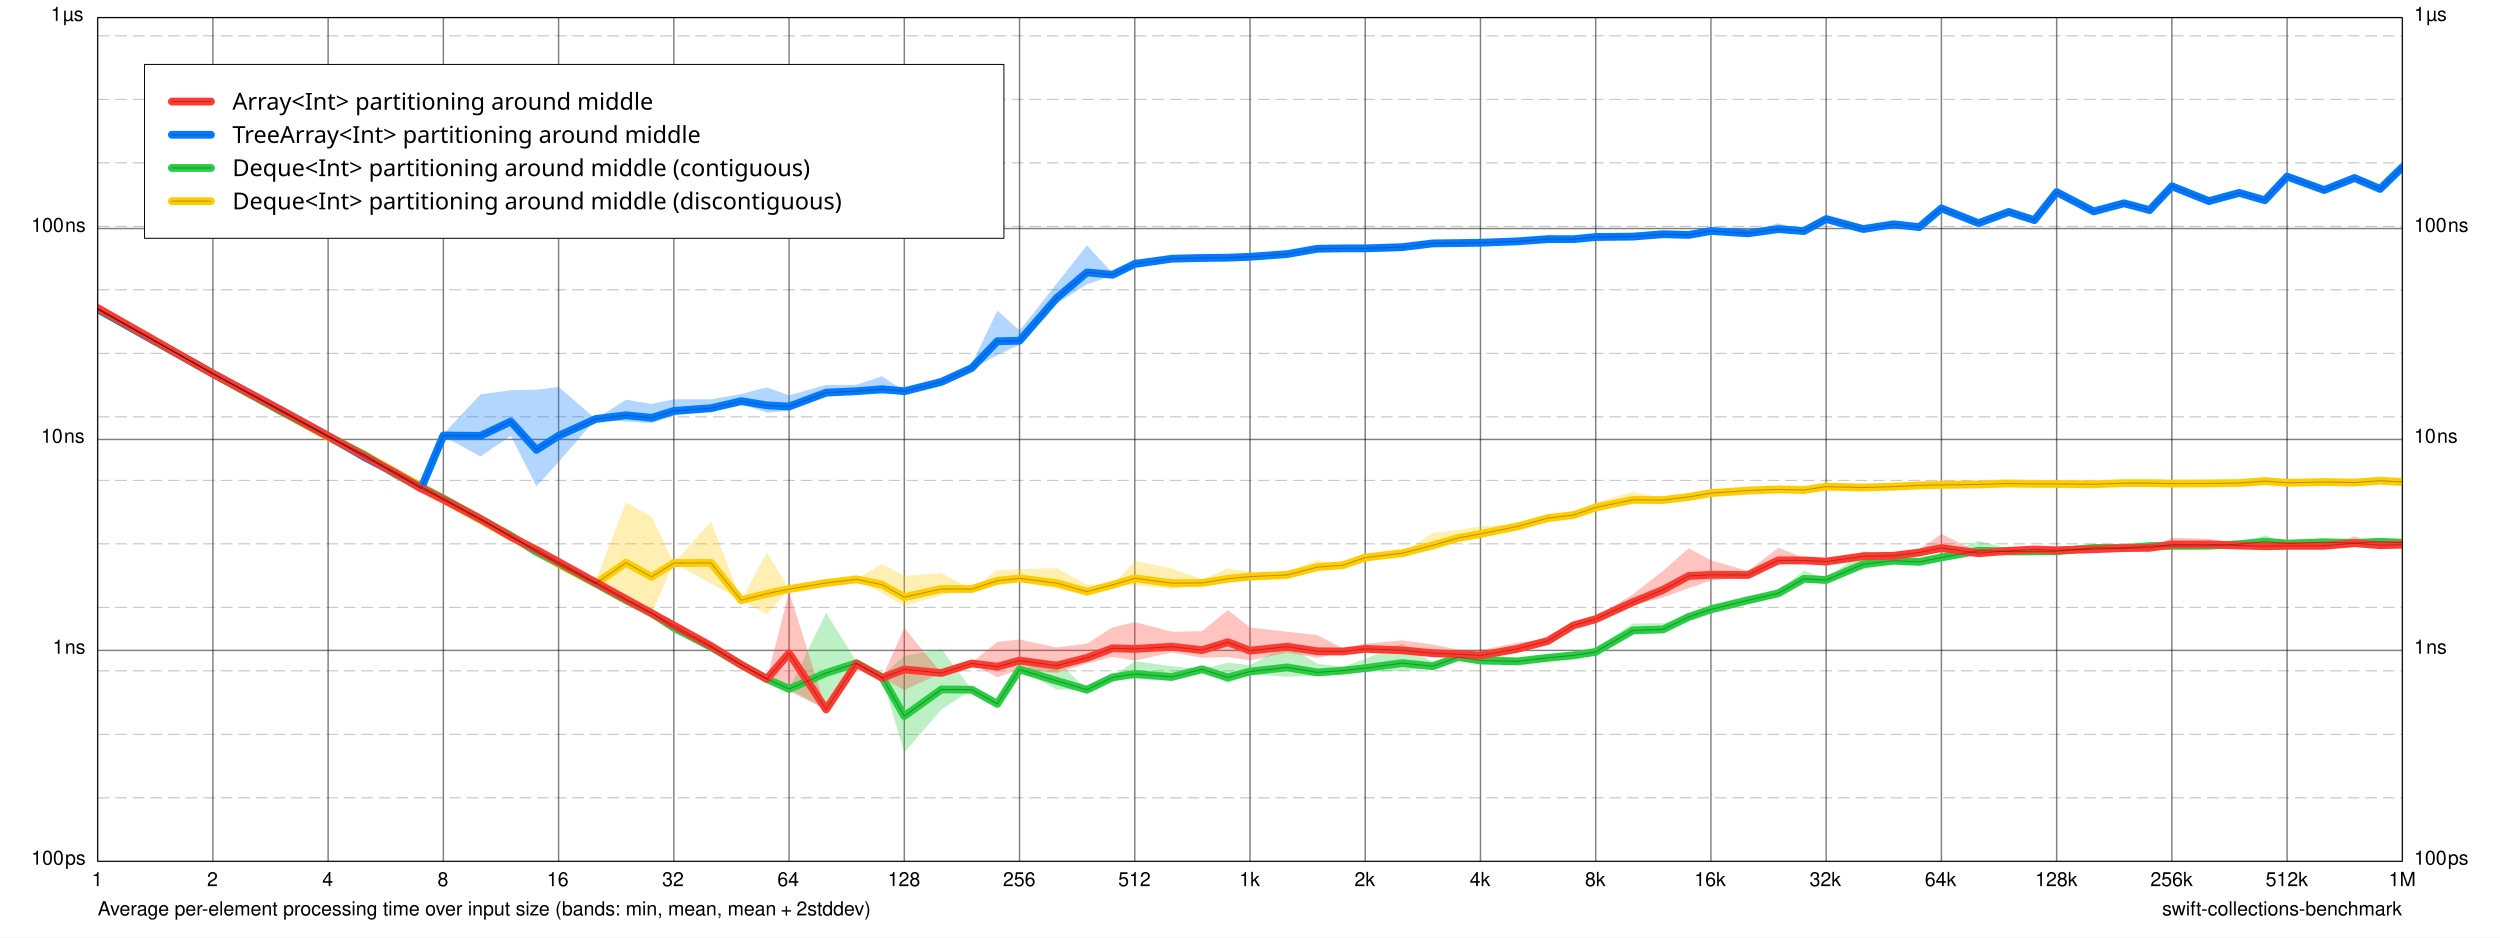
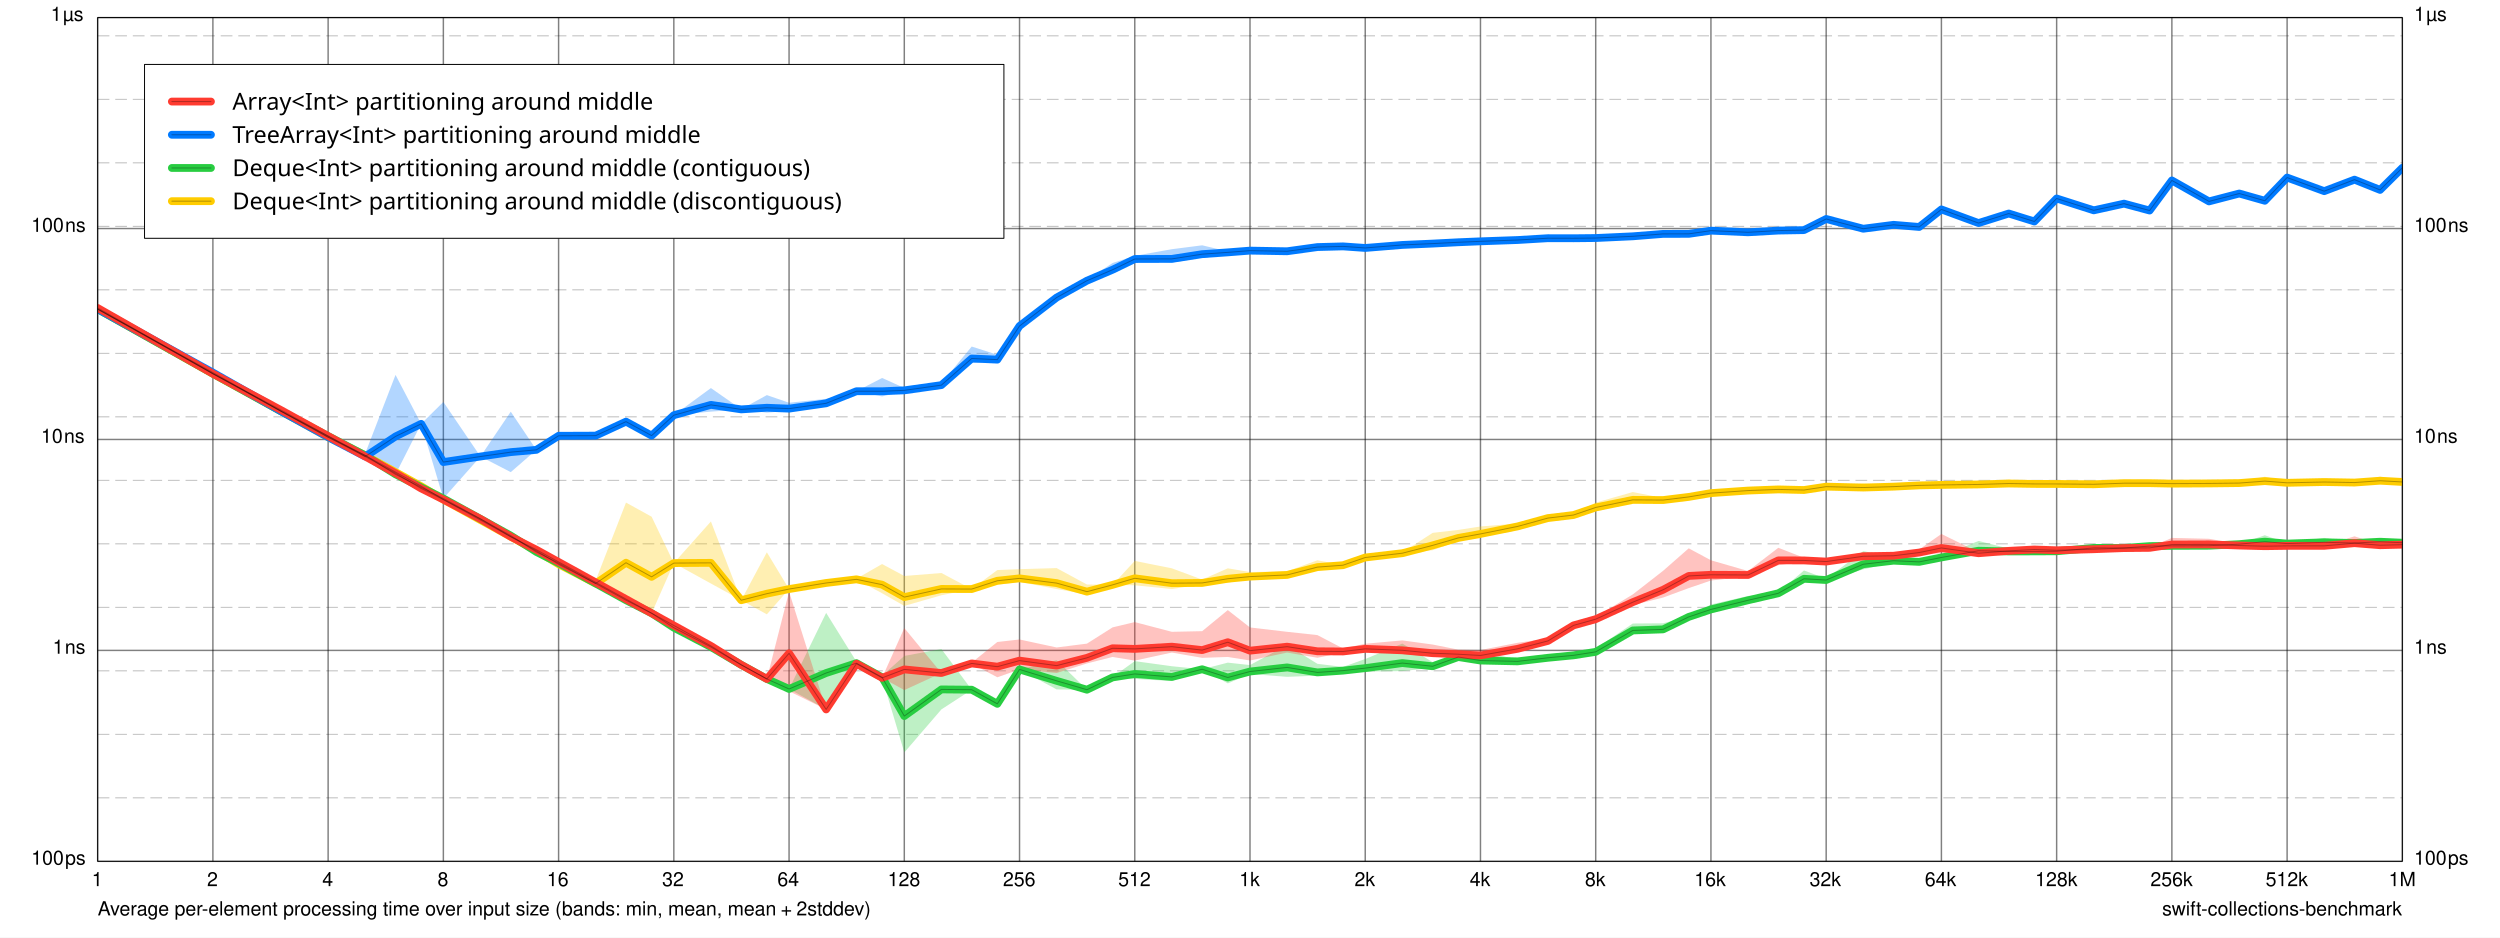
<svg xmlns="http://www.w3.org/2000/svg" xmlns:xlink="http://www.w3.org/1999/xlink" width="1280.0px" height="480.0px" viewBox="0.0 0.0 1280.0 480.0" version="1.1">
  <path d="M 0 0 L 0 480 L 1280 480 L 1280 0 z" fill="#FFFFFF" fill-opacity="1.0" stroke="none" />
  <text x="50" y="468.7" font-family="Helvetica" font-size="10" font-weight="normal" font-style="normal" fill="#000000" fill-opacity="1">Average per-element processing time over input size (bands: min, mean, mean + 2stddev)</text>
  <a xlink:href="https://github.com/apple/swift-collections-benchmark">
    <text x="1107" y="468.7" font-family="Helvetica" font-size="10" font-weight="normal" font-style="normal" fill="#000000" fill-opacity="1">swift-collections-benchmark</text>
  </a>
  <path d="M 50 9 L 50 441" fill="none" stroke-width="0.75" stroke="#000000" stroke-opacity="0.498" stroke-linecap="butt" stroke-linejoin="round" />
  <text x="47" y="453.7" font-family="Helvetica" font-size="10" font-weight="normal" font-style="normal" fill="#000000" fill-opacity="1">1</text>
  <path d="M 109 9 L 109 441" fill="none" stroke-width="0.75" stroke="#000000" stroke-opacity="0.498" stroke-linecap="butt" stroke-linejoin="round" />
  <text x="106" y="453.7" font-family="Helvetica" font-size="10" font-weight="normal" font-style="normal" fill="#000000" fill-opacity="1">2</text>
  <path d="M 168 9 L 168 441" fill="none" stroke-width="0.75" stroke="#000000" stroke-opacity="0.498" stroke-linecap="butt" stroke-linejoin="round" />
  <text x="165" y="453.7" font-family="Helvetica" font-size="10" font-weight="normal" font-style="normal" fill="#000000" fill-opacity="1">4</text>
  <path d="M 227 9 L 227 441" fill="none" stroke-width="0.75" stroke="#000000" stroke-opacity="0.498" stroke-linecap="butt" stroke-linejoin="round" />
  <text x="224" y="453.7" font-family="Helvetica" font-size="10" font-weight="normal" font-style="normal" fill="#000000" fill-opacity="1">8</text>
  <path d="M 286 9 L 286 441" fill="none" stroke-width="0.75" stroke="#000000" stroke-opacity="0.498" stroke-linecap="butt" stroke-linejoin="round" />
  <text x="280" y="453.7" font-family="Helvetica" font-size="10" font-weight="normal" font-style="normal" fill="#000000" fill-opacity="1">16</text>
  <path d="M 345 9 L 345 441" fill="none" stroke-width="0.75" stroke="#000000" stroke-opacity="0.498" stroke-linecap="butt" stroke-linejoin="round" />
  <text x="339" y="453.7" font-family="Helvetica" font-size="10" font-weight="normal" font-style="normal" fill="#000000" fill-opacity="1">32</text>
  <path d="M 404 9 L 404 441" fill="none" stroke-width="0.75" stroke="#000000" stroke-opacity="0.498" stroke-linecap="butt" stroke-linejoin="round" />
  <text x="398" y="453.7" font-family="Helvetica" font-size="10" font-weight="normal" font-style="normal" fill="#000000" fill-opacity="1">64</text>
  <path d="M 463 9 L 463 441" fill="none" stroke-width="0.75" stroke="#000000" stroke-opacity="0.498" stroke-linecap="butt" stroke-linejoin="round" />
  <text x="454.5" y="453.7" font-family="Helvetica" font-size="10" font-weight="normal" font-style="normal" fill="#000000" fill-opacity="1">128</text>
  <path d="M 522 9 L 522 441" fill="none" stroke-width="0.75" stroke="#000000" stroke-opacity="0.498" stroke-linecap="butt" stroke-linejoin="round" />
  <text x="513.5" y="453.7" font-family="Helvetica" font-size="10" font-weight="normal" font-style="normal" fill="#000000" fill-opacity="1">256</text>
  <path d="M 581 9 L 581 441" fill="none" stroke-width="0.75" stroke="#000000" stroke-opacity="0.498" stroke-linecap="butt" stroke-linejoin="round" />
  <text x="572.5" y="453.7" font-family="Helvetica" font-size="10" font-weight="normal" font-style="normal" fill="#000000" fill-opacity="1">512</text>
  <path d="M 640 9 L 640 441" fill="none" stroke-width="0.75" stroke="#000000" stroke-opacity="0.498" stroke-linecap="butt" stroke-linejoin="round" />
  <text x="634.5" y="453.7" font-family="Helvetica" font-size="10" font-weight="normal" font-style="normal" fill="#000000" fill-opacity="1">1k</text>
  <path d="M 699 9 L 699 441" fill="none" stroke-width="0.75" stroke="#000000" stroke-opacity="0.498" stroke-linecap="butt" stroke-linejoin="round" />
  <text x="693.5" y="453.7" font-family="Helvetica" font-size="10" font-weight="normal" font-style="normal" fill="#000000" fill-opacity="1">2k</text>
  <path d="M 758 9 L 758 441" fill="none" stroke-width="0.75" stroke="#000000" stroke-opacity="0.498" stroke-linecap="butt" stroke-linejoin="round" />
  <text x="752.5" y="453.7" font-family="Helvetica" font-size="10" font-weight="normal" font-style="normal" fill="#000000" fill-opacity="1">4k</text>
  <path d="M 817 9 L 817 441" fill="none" stroke-width="0.75" stroke="#000000" stroke-opacity="0.498" stroke-linecap="butt" stroke-linejoin="round" />
  <text x="811.5" y="453.7" font-family="Helvetica" font-size="10" font-weight="normal" font-style="normal" fill="#000000" fill-opacity="1">8k</text>
  <path d="M 876 9 L 876 441" fill="none" stroke-width="0.75" stroke="#000000" stroke-opacity="0.498" stroke-linecap="butt" stroke-linejoin="round" />
  <text x="867.5" y="453.7" font-family="Helvetica" font-size="10" font-weight="normal" font-style="normal" fill="#000000" fill-opacity="1">16k</text>
  <path d="M 935 9 L 935 441" fill="none" stroke-width="0.75" stroke="#000000" stroke-opacity="0.498" stroke-linecap="butt" stroke-linejoin="round" />
  <text x="926.5" y="453.7" font-family="Helvetica" font-size="10" font-weight="normal" font-style="normal" fill="#000000" fill-opacity="1">32k</text>
  <path d="M 994 9 L 994 441" fill="none" stroke-width="0.75" stroke="#000000" stroke-opacity="0.498" stroke-linecap="butt" stroke-linejoin="round" />
  <text x="985.5" y="453.7" font-family="Helvetica" font-size="10" font-weight="normal" font-style="normal" fill="#000000" fill-opacity="1">64k</text>
  <path d="M 1053 9 L 1053 441" fill="none" stroke-width="0.75" stroke="#000000" stroke-opacity="0.498" stroke-linecap="butt" stroke-linejoin="round" />
  <text x="1042" y="453.7" font-family="Helvetica" font-size="10" font-weight="normal" font-style="normal" fill="#000000" fill-opacity="1">128k</text>
  <path d="M 1112 9 L 1112 441" fill="none" stroke-width="0.75" stroke="#000000" stroke-opacity="0.498" stroke-linecap="butt" stroke-linejoin="round" />
  <text x="1101" y="453.7" font-family="Helvetica" font-size="10" font-weight="normal" font-style="normal" fill="#000000" fill-opacity="1">256k</text>
  <path d="M 1171 9 L 1171 441" fill="none" stroke-width="0.75" stroke="#000000" stroke-opacity="0.498" stroke-linecap="butt" stroke-linejoin="round" />
  <text x="1160" y="453.7" font-family="Helvetica" font-size="10" font-weight="normal" font-style="normal" fill="#000000" fill-opacity="1">512k</text>
  <path d="M 1230 9 L 1230 441" fill="none" stroke-width="0.75" stroke="#000000" stroke-opacity="0.498" stroke-linecap="butt" stroke-linejoin="round" />
  <text x="1223" y="453.7" font-family="Helvetica" font-size="10" font-weight="normal" font-style="normal" fill="#000000" fill-opacity="1">1M</text>
  <path d="M 50 441 L 1230 441" fill="none" stroke-width="0.75" stroke="#000000" stroke-opacity="0.498" stroke-linecap="butt" stroke-linejoin="round" />
  <text x="16" y="442.7" font-family="Helvetica" font-size="10" font-weight="normal" font-style="normal" fill="#000000" fill-opacity="1">100 ps</text>
  <text x="1236" y="442.7" font-family="Helvetica" font-size="10" font-weight="normal" font-style="normal" fill="#000000" fill-opacity="1">100 ps</text>
  <path d="M 50 333 L 1230 333" fill="none" stroke-width="0.75" stroke="#000000" stroke-opacity="0.498" stroke-linecap="butt" stroke-linejoin="round" />
  <text x="27" y="334.7" font-family="Helvetica" font-size="10" font-weight="normal" font-style="normal" fill="#000000" fill-opacity="1">1 ns</text>
  <text x="1236" y="334.7" font-family="Helvetica" font-size="10" font-weight="normal" font-style="normal" fill="#000000" fill-opacity="1">1 ns</text>
  <path d="M 50 225 L 1230 225" fill="none" stroke-width="0.75" stroke="#000000" stroke-opacity="0.498" stroke-linecap="butt" stroke-linejoin="round" />
  <text x="21" y="226.7" font-family="Helvetica" font-size="10" font-weight="normal" font-style="normal" fill="#000000" fill-opacity="1">10 ns</text>
  <text x="1236" y="226.7" font-family="Helvetica" font-size="10" font-weight="normal" font-style="normal" fill="#000000" fill-opacity="1">10 ns</text>
  <path d="M 50 117 L 1230 117" fill="none" stroke-width="0.75" stroke="#000000" stroke-opacity="0.498" stroke-linecap="butt" stroke-linejoin="round" />
  <text x="16" y="118.7" font-family="Helvetica" font-size="10" font-weight="normal" font-style="normal" fill="#000000" fill-opacity="1">100 ns</text>
  <text x="1236" y="118.7" font-family="Helvetica" font-size="10" font-weight="normal" font-style="normal" fill="#000000" fill-opacity="1">100 ns</text>
  <path d="M 50 9 L 1230 9" fill="none" stroke-width="0.75" stroke="#000000" stroke-opacity="0.498" stroke-linecap="butt" stroke-linejoin="round" />
  <text x="26" y="10.7" font-family="Helvetica" font-size="10" font-weight="normal" font-style="normal" fill="#000000" fill-opacity="1">1 µs</text>
  <text x="1236" y="10.7" font-family="Helvetica" font-size="10" font-weight="normal" font-style="normal" fill="#000000" fill-opacity="1">1 µs</text>
  <path d="M 50 408.49 L 1230 408.49" fill="none" stroke-width="0.5" stroke="#000000" stroke-opacity="0.259" stroke-linecap="butt" stroke-linejoin="round" stroke-dasharray="6 3" stroke-dashoffset="0" />
  <path d="M 50 375.98 L 1230 375.98" fill="none" stroke-width="0.5" stroke="#000000" stroke-opacity="0.259" stroke-linecap="butt" stroke-linejoin="round" stroke-dasharray="6 3" stroke-dashoffset="0" />
  <path d="M 50 343.47 L 1230 343.47" fill="none" stroke-width="0.5" stroke="#000000" stroke-opacity="0.259" stroke-linecap="butt" stroke-linejoin="round" stroke-dasharray="6 3" stroke-dashoffset="0" />
  <path d="M 50 310.96 L 1230 310.96" fill="none" stroke-width="0.5" stroke="#000000" stroke-opacity="0.259" stroke-linecap="butt" stroke-linejoin="round" stroke-dasharray="6 3" stroke-dashoffset="0" />
  <path d="M 50 278.44 L 1230 278.44" fill="none" stroke-width="0.5" stroke="#000000" stroke-opacity="0.259" stroke-linecap="butt" stroke-linejoin="round" stroke-dasharray="6 3" stroke-dashoffset="0" />
  <path d="M 50 245.93 L 1230 245.93" fill="none" stroke-width="0.5" stroke="#000000" stroke-opacity="0.259" stroke-linecap="butt" stroke-linejoin="round" stroke-dasharray="6 3" stroke-dashoffset="0" />
  <path d="M 50 213.42 L 1230 213.42" fill="none" stroke-width="0.5" stroke="#000000" stroke-opacity="0.259" stroke-linecap="butt" stroke-linejoin="round" stroke-dasharray="6 3" stroke-dashoffset="0" />
  <path d="M 50 180.91 L 1230 180.91" fill="none" stroke-width="0.5" stroke="#000000" stroke-opacity="0.259" stroke-linecap="butt" stroke-linejoin="round" stroke-dasharray="6 3" stroke-dashoffset="0" />
  <path d="M 50 148.4 L 1230 148.4" fill="none" stroke-width="0.5" stroke="#000000" stroke-opacity="0.259" stroke-linecap="butt" stroke-linejoin="round" stroke-dasharray="6 3" stroke-dashoffset="0" />
  <path d="M 50 115.89 L 1230 115.89" fill="none" stroke-width="0.5" stroke="#000000" stroke-opacity="0.259" stroke-linecap="butt" stroke-linejoin="round" stroke-dasharray="6 3" stroke-dashoffset="0" />
  <path d="M 50 83.376 L 1230 83.376" fill="none" stroke-width="0.5" stroke="#000000" stroke-opacity="0.259" stroke-linecap="butt" stroke-linejoin="round" stroke-dasharray="6 3" stroke-dashoffset="0" />
  <path d="M 50 50.865 L 1230 50.865" fill="none" stroke-width="0.5" stroke="#000000" stroke-opacity="0.259" stroke-linecap="butt" stroke-linejoin="round" stroke-dasharray="6 3" stroke-dashoffset="0" />
  <path d="M 50 18.354 L 1230 18.354" fill="none" stroke-width="0.5" stroke="#000000" stroke-opacity="0.259" stroke-linecap="butt" stroke-linejoin="round" stroke-dasharray="6 3" stroke-dashoffset="0" />
  <path d="M 74 33 L 74 122 L 514 122 L 514 33 z" fill="#FFFFFF" fill-opacity="1.0" stroke="none" />
  <clipPath id="clip-0">
    <path d="M 50 9 L 50 441 L 1230 441 L 1230 9 z" />
  </clipPath>
  <g clip-path="url(#clip-0)">
    <path d="M 50 156.68L 109 191.33L 143.51 210.35L 168 223.84L 186.99 233.18L 202.51 241.73L 215.63 248.96L 227 254.21L 245.99 264.68L 261.51 273.23L 274.63 280.46L 286 288.86L 304.99 297.19L 320.51 257.32L 333.63 264.55L 345 288.3L 363.99 266.99L 379.51 307.31L 392.63 282.77L 404 301.6L 422.99 298.48L 438.51 296.3L 451.63 288.79L 463 294.9L 481.99 293.38L 497.51 301.6L 510.63 291.87L 522 291.41L 540.99 290.86L 556.51 299.26L 569.63 299.45L 581 287.19L 599.99 290.98L 615.51 296.75L 628.63 290.98L 640 292.88L 658.99 292.52L 674.51 286.86L 687.63 289.37L 699 284.94L 717.99 282.86L 733.51 272.83L 746.63 271.32L 758 269.56L 776.99 268.02L 792.51 264.63L 805.63 263.16L 817 257.33L 835.99 251.93L 851.51 254.99L 864.63 254.38L 876 251.79L 894.99 250.91L 910.51 249.3L 923.63 250.01L 935 248.41L 953.99 247.58L 969.51 248.67L 982.63 247.57L 994 248.28L 1013 247.84L 1028.5 245.5L 1041.6 247.73L 1053 247.08L 1072 247.82L 1087.5 246.45L 1100.6 246.93L 1112 247.34L 1131 247.43L 1146.5 246.87L 1159.6 244.08L 1171 246.73L 1190 245.64L 1205.5 246.62L 1218.6 244.01L 1230 246.33L 1230 246.91L 1218.6 246.9L 1205.5 247.23L 1190 247.21L 1171 247.37L 1159.6 247.13L 1146.5 247.49L 1131 247.56L 1112 247.72L 1100.6 247.54L 1087.5 247.72L 1072 248L 1053 248.03L 1041.6 247.78L 1028.5 248.3L 1013 248.11L 994 248.28L 982.63 248.86L 969.51 249.34L 953.99 250.37L 935 249.44L 923.63 251.2L 910.51 251.05L 894.99 251.26L 876 252.73L 864.63 254.43L 851.51 256.4L 835.99 257.43L 817 260.72L 805.63 263.88L 792.51 265.49L 776.99 270.08L 758 274.8L 746.63 276.98L 733.51 281.72L 717.99 283.37L 699 285.61L 687.63 289.39L 674.51 291.66L 658.99 295.05L 640 296.08L 628.63 298.37L 615.51 299.08L 599.99 301.6L 581 299.67L 569.63 299.45L 556.51 304.3L 540.99 301.6L 522 297.9L 510.63 299.45L 497.51 301.6L 481.99 304.78L 463 310.23L 451.63 303.74L 438.51 296.73L 422.99 298.48L 404 301.6L 392.63 314.54L 379.51 307.31L 363.99 298.76L 345 288.3L 333.63 313.98L 320.51 306.75L 304.99 299.33L 286 288.86L 274.63 282.6L 261.51 275.37L 245.99 266.82L 227 256.35L 215.63 248.96L 202.51 241.73L 186.99 233.18L 168 223.84L 143.51 210.35L 109 191.33L 50 158.82" fill="#FFCC00" fill-opacity="0.302" stroke="none" />
    <path d="M 50 156.68L 109 191.33L 143.51 210.35L 168 221.7L 186.99 233.18L 202.51 242.86L 215.63 247.95L 227 255.22L 245.99 265.69L 261.51 274.24L 274.63 282.6L 286 286.72L 304.99 297.19L 320.51 305.74L 333.63 313.98L 345 321.38L 363.99 329.7L 379.51 340.39L 392.63 347.62L 404 352.76L 422.99 313.79L 438.51 338.76L 451.63 345.99L 463 335.84L 481.99 332.28L 497.51 353.13L 510.63 360.36L 522 342.74L 540.99 338.03L 556.51 353.13L 569.63 346.65L 581 338.5L 599.99 341.11L 615.51 342.66L 628.63 339.27L 640 340.52L 658.99 330.25L 674.51 339.87L 687.63 341.46L 699 337.41L 717.99 329.51L 733.51 339.02L 746.63 336.39L 758 333.87L 776.99 337.43L 792.51 336.79L 805.63 334.71L 817 332.06L 835.99 319.24L 851.51 319.12L 864.63 315.58L 876 309.5L 894.99 305.13L 910.51 303.33L 923.63 292.08L 935 296.31L 953.99 282.2L 969.51 284.92L 982.63 286.16L 994 284.87L 1013 276.96L 1028.5 280.85L 1041.6 281.31L 1053 282.17L 1072 279.32L 1087.5 280.38L 1100.6 278.12L 1112 278.77L 1131 279.37L 1146.5 278.61L 1159.6 274.04L 1171 278.18L 1190 275.41L 1205.5 277.6L 1218.6 275.55L 1230 277.63L 1230 277.96L 1218.6 278.03L 1205.5 278.17L 1190 278.48L 1171 278.37L 1159.6 278.56L 1146.5 278.61L 1131 279.42L 1112 279.73L 1100.6 280.14L 1087.5 280.63L 1072 280.95L 1053 282.28L 1041.6 282.66L 1028.5 282.86L 1013 283.88L 994 285.61L 982.63 288.23L 969.51 287.85L 953.99 291.51L 935 297.2L 923.63 297.94L 910.51 303.9L 894.99 308.14L 876 312.95L 864.63 315.94L 851.51 323.39L 835.99 324.12L 817 334.36L 805.63 335.82L 792.51 336.79L 776.99 339.05L 758 339.82L 746.63 336.39L 733.51 341.9L 717.99 343.6L 699 343.85L 687.63 344.05L 674.51 345.93L 658.99 346.54L 640 345.05L 628.63 349.89L 615.51 342.66L 599.99 348.69L 581 347.61L 569.63 346.91L 556.51 353.13L 540.99 352.98L 522 342.74L 510.63 360.36L 497.51 353.13L 481.99 363.22L 463 385.27L 451.63 347.06L 438.51 339.82L 422.99 363.22L 404 352.76L 392.63 347.62L 379.51 340.39L 363.99 331.84L 345 321.38L 333.63 313.98L 320.51 307.88L 304.99 299.33L 286 288.86L 274.63 282.6L 261.51 274.24L 245.99 265.69L 227 255.22L 215.63 250.09L 202.51 242.86L 186.99 233.18L 168 223.84L 143.51 210.35L 109 191.33L 50 158.82" fill="#28CD41" fill-opacity="0.302" stroke="none" />
-     <path d="M 50 156.68L 109 191.33L 143.51 208.21L 168 221.7L 186.99 234.31L 202.51 240.72L 215.63 250.09L 227 222.2L 245.99 201.97L 261.51 199.79L 274.63 199.53L 286 198.11L 304.99 214.53L 320.51 204.64L 333.63 206.83L 345 204.41L 363.99 204.41L 379.51 201.73L 392.63 198.31L 404 202.42L 422.99 197.08L 438.51 197.03L 451.63 192.63L 463 200.29L 481.99 193.69L 497.51 186.49L 510.63 159.07L 522 169.24L 540.99 145.27L 556.51 125.61L 569.63 139.87L 581 132.75L 599.99 131.5L 615.51 131.11L 628.63 130.27L 640 130.39L 658.99 128.7L 674.51 126.88L 687.63 126.02L 699 126.78L 717.99 125.2L 733.51 123.57L 746.63 123.72L 758 124.21L 776.99 123.5L 792.51 121.94L 805.63 122.01L 817 119.74L 835.99 120.78L 851.51 118.88L 864.63 120.19L 876 118.13L 894.99 118.9L 910.51 114.32L 923.63 118.3L 935 111.89L 953.99 116.81L 969.51 113.99L 982.63 116.15L 994 106.17L 1013 114.01L 1028.5 106.39L 1041.6 111.28L 1053 97.017L 1072 107.72L 1087.5 103.64L 1100.6 107.55L 1112 95.293L 1131 102.63L 1146.5 98.654L 1159.6 102.5L 1171 90.381L 1190 96.987L 1205.5 90.418L 1218.6 96.343L 1230 85.347L 1230 85.709L 1218.6 96.883L 1205.5 91.403L 1190 97.427L 1171 90.42L 1159.6 102.52L 1146.5 98.788L 1131 103.09L 1112 95.405L 1100.6 107.56L 1087.5 104.25L 1072 108.42L 1053 98.83L 1041.6 113.25L 1028.5 109.3L 1013 114.34L 994 106.89L 982.63 116.33L 969.51 115.12L 953.99 117.44L 935 112.23L 923.63 118.31L 910.51 118.4L 894.99 119.68L 876 118.28L 864.63 120.31L 851.51 120.28L 835.99 121.28L 817 121.94L 805.63 122.62L 792.51 122.61L 776.99 123.6L 758 124.34L 746.63 124.73L 733.51 125.01L 717.99 127.01L 699 127.3L 687.63 127.58L 674.51 127.55L 658.99 130.57L 640 131.87L 628.63 132.54L 615.51 132.45L 599.99 132.79L 581 136.03L 569.63 140.97L 556.51 145.59L 540.99 155.5L 522 176.45L 510.63 181.81L 497.51 189.13L 481.99 196.18L 463 200.33L 451.63 201.89L 438.51 201.51L 422.99 202.52L 404 210.33L 392.63 211.3L 379.51 206.77L 363.99 210.75L 345 212.69L 333.63 216.73L 320.51 215.8L 304.99 214.53L 286 236.58L 274.63 248.96L 261.51 223.09L 245.99 233.74L 227 223.27L 215.63 250.09L 202.51 242.86L 186.99 234.31L 168 223.84L 143.51 210.35L 109 191.33L 50 158.82" fill="#007AFF" fill-opacity="0.302" stroke="none" />
+     <path d="M 50 156.68L 109 189.19L 143.51 210.35L 168 223.84L 186.99 232.17L 202.51 191.95L 215.63 217.01L 227 205.79L 245.99 233.74L 261.51 210.78L 274.63 230.32L 286 222.74L 304.99 222.73L 320.51 215.65L 333.63 223.03L 345 212.58L 363.99 198.69L 379.51 209.5L 392.63 202.29L 404 206.21L 422.99 204.2L 438.51 200.31L 451.63 193.52L 463 198.64L 481.99 196.25L 497.51 177.43L 510.63 181.62L 522 166.9L 540.99 150.37L 556.51 143.33L 569.63 134.66L 581 130.98L 599.99 127.59L 615.51 125.6L 628.63 128.69L 640 128.22L 658.99 128.18L 674.51 125.78L 687.63 125.54L 699 126.77L 717.99 125.32L 733.51 124.25L 746.63 123.36L 758 122.92L 776.99 122.04L 792.51 121.83L 805.63 121.78L 817 121.79L 835.99 120.55L 851.51 118.97L 864.63 118.71L 876 117.32L 894.99 118.62L 910.51 117.82L 923.63 117.42L 935 111.64L 953.99 116.94L 969.51 114.99L 982.63 116.13L 994 107.14L 1013 114.13L 1028.5 109.28L 1041.6 113.25L 1053 101.59L 1072 105.54L 1087.5 104.15L 1100.6 107.76L 1112 92.361L 1131 103.06L 1146.5 99.06L 1159.6 102.7L 1171 90.771L 1190 97.759L 1205.5 90.994L 1218.6 96.893L 1230 85.202L 1230 86.187L 1218.6 97.354L 1205.5 92.34L 1190 97.913L 1171 90.962L 1159.6 102.81L 1146.5 99.087L 1131 103.14L 1112 92.39L 1100.6 107.79L 1087.5 104.32L 1072 108.48L 1053 101.64L 1041.6 113.45L 1028.5 109.34L 1013 114.25L 994 107.25L 982.63 116.22L 969.51 115.15L 953.99 117.17L 935 112.28L 923.63 117.96L 910.51 118.14L 894.99 119.04L 876 118.37L 864.63 120.09L 851.51 120.03L 835.99 121.14L 817 121.89L 805.63 122.07L 792.51 122.01L 776.99 123.19L 758 123.78L 746.63 124.29L 733.51 124.89L 717.99 125.44L 699 127.02L 687.63 126.37L 674.51 126.76L 658.99 128.81L 640 128.36L 628.63 129.4L 615.51 131.85L 599.99 134.44L 581 133.2L 569.63 139.39L 556.51 143.84L 540.99 153.06L 522 166.91L 510.63 185.05L 497.51 185.92L 481.99 197.51L 463 200.31L 451.63 202.98L 438.51 200.31L 422.99 207.33L 404 210.33L 392.63 211.3L 379.51 209.64L 363.99 210.75L 345 212.58L 333.63 223.03L 320.51 215.96L 304.99 223.16L 286 223.27L 274.63 230.32L 261.51 241.73L 245.99 233.74L 227 255.22L 215.63 217.01L 202.51 242.86L 186.99 234.31L 168 223.84L 143.51 210.35L 109 191.33L 50 158.82" fill="#007AFF" fill-opacity="0.302" stroke="none" />
    <path d="M 50 157.69L 109 191.33L 143.51 208.21L 168 221.7L 186.99 232.17L 202.51 240.72L 215.63 250.09L 227 254.21L 245.99 265.69L 261.51 273.23L 274.63 281.47L 286 287.73L 304.99 298.2L 320.51 306.75L 333.63 313.98L 345 320.25L 363.99 330.71L 379.51 340.39L 392.63 347.62L 404 302.97L 422.99 363.22L 438.51 339.82L 451.63 347.06L 463 321.55L 481.99 344.58L 497.51 339.29L 510.63 328.7L 522 327.41L 540.99 331.5L 556.51 329.54L 569.63 321.22L 581 318.51L 599.99 323.49L 615.51 323.16L 628.63 312.37L 640 321.26L 658.99 323.49L 674.51 325.17L 687.63 332.01L 699 329.6L 717.99 327.88L 733.51 330L 746.63 332.61L 758 332.82L 776.99 329.12L 792.51 326.95L 805.63 319.05L 817 315.82L 835.99 304.34L 851.51 292.25L 864.63 280.74L 876 286.86L 894.99 292.36L 910.51 280.46L 923.63 285.59L 935 286.88L 953.99 282.75L 969.51 283.16L 982.63 281.32L 994 273.39L 1013 282.73L 1028.5 281.52L 1041.6 281.17L 1053 281.23L 1072 280.96L 1087.5 279.95L 1100.6 280.23L 1112 275.41L 1131 275.86L 1146.5 278.58L 1159.6 279.55L 1171 279.08L 1190 279.45L 1205.5 274.59L 1218.6 278.88L 1230 277.95L 1230 279.19L 1218.6 279.24L 1205.5 279.41L 1190 279.47L 1171 279.62L 1159.6 279.68L 1146.5 279.56L 1131 279.78L 1112 280.06L 1100.6 280.59L 1087.5 280.85L 1072 281.28L 1053 281.93L 1041.6 281.41L 1028.5 282.23L 1013 283.44L 994 283.38L 982.63 283.48L 969.51 285.03L 953.99 285.56L 935 287.74L 923.63 287.43L 910.51 289.41L 894.99 295.13L 876 297.23L 864.63 301.11L 851.51 305.95L 835.99 309.8L 817 317.43L 805.63 320.62L 792.51 328.59L 776.99 333.34L 758 336.62L 746.63 335.82L 733.51 336.11L 717.99 334.89L 699 333.16L 687.63 334.11L 674.51 336.78L 658.99 334.11L 640 338.18L 628.63 336.36L 615.51 336.82L 599.99 334.11L 581 338.23L 569.63 336.36L 556.51 339.68L 540.99 344.58L 522 342.74L 510.63 346.77L 497.51 339.82L 481.99 344.58L 463 353.32L 451.63 347.06L 438.51 339.82L 422.99 363.22L 404 353.89L 392.63 347.62L 379.51 340.39L 363.99 330.71L 345 320.25L 333.63 313.98L 320.51 306.75L 304.99 298.2L 286 287.73L 274.63 281.47L 261.51 275.37L 245.99 265.69L 227 256.35L 215.63 250.09L 202.51 242.86L 186.99 234.31L 168 223.84L 143.51 210.35L 109 191.33L 50 157.69" fill="#FF3B30" fill-opacity="0.302" stroke="none" />
    <path d="M 50 158.25L 109 191.33L 143.51 210.35L 168 223.84L 186.99 233.18L 202.51 241.73L 215.63 248.96L 227 255.78L 245.99 266.25L 261.51 274.8L 274.63 282.03L 286 288.86L 304.99 298.76L 320.51 288.11L 333.63 295.34L 345 288.3L 363.99 288.18L 379.51 307.31L 392.63 303.96L 404 301.6L 422.99 298.48L 438.51 296.62L 451.63 299.35L 463 305.72L 481.99 301.53L 497.51 301.6L 510.63 297.35L 522 296.12L 540.99 298.55L 556.51 302.93L 569.63 299.45L 581 296.08L 599.99 298.59L 615.51 298.46L 628.63 296.32L 640 295.22L 658.99 294.37L 674.51 290.36L 687.63 289.38L 699 285.44L 717.99 283.24L 733.51 279.23L 746.63 275.43L 758 273.37L 776.99 269.53L 792.51 265.26L 805.63 263.69L 817 259.81L 835.99 255.93L 851.51 256.03L 864.63 254.42L 876 252.48L 894.99 251.17L 910.51 250.58L 923.63 250.89L 935 249.16L 953.99 249.62L 969.51 249.16L 982.63 248.52L 994 248.28L 1013 248.04L 1028.5 247.56L 1041.6 247.77L 1053 247.78L 1072 247.95L 1087.5 247.39L 1100.6 247.38L 1112 247.62L 1131 247.52L 1146.5 247.33L 1159.6 246.32L 1171 247.2L 1190 246.79L 1205.5 247.07L 1218.6 246.13L 1230 246.76" fill="none" stroke-width="4" stroke="#FFCC00" stroke-opacity="1" stroke-linecap="round" stroke-linejoin="round" />
    <path d="M 50 158.25L 109 191.33L 143.51 210.35L 168 223.27L 186.99 233.18L 202.51 242.86L 215.63 249.52L 227 255.22L 245.99 265.69L 261.51 274.24L 274.63 282.6L 286 288.3L 304.99 298.76L 320.51 307.31L 333.63 313.98L 345 321.38L 363.99 331.27L 379.51 340.39L 392.63 347.62L 404 352.76L 422.99 344.58L 438.51 339.54L 451.63 346.77L 463 366.62L 481.99 352.98L 497.51 353.13L 510.63 360.36L 522 342.74L 540.99 348.59L 556.51 353.13L 569.63 346.84L 581 345.05L 599.99 346.59L 615.51 342.66L 628.63 346.88L 640 343.82L 658.99 341.71L 674.51 344.27L 687.63 343.36L 699 342.08L 717.99 339.49L 733.51 341.13L 746.63 336.39L 758 338.19L 776.99 338.62L 792.51 336.79L 805.63 335.53L 817 333.75L 835.99 322.79L 851.51 322.24L 864.63 315.85L 876 312.02L 894.99 307.34L 910.51 303.75L 923.63 296.34L 935 296.97L 953.99 288.89L 969.51 287.07L 982.63 287.68L 994 285.42L 1013 281.97L 1028.5 282.33L 1041.6 282.31L 1053 282.25L 1072 280.52L 1087.5 280.56L 1100.6 279.6L 1112 279.48L 1131 279.41L 1146.5 278.61L 1159.6 277.33L 1171 278.32L 1190 277.66L 1205.5 278.02L 1218.6 277.37L 1230 277.87" fill="none" stroke-width="4" stroke="#28CD41" stroke-opacity="1" stroke-linecap="round" stroke-linejoin="round" />
-     <path d="M 50 158.25L 109 191.33L 143.51 209.78L 168 223.27L 186.99 234.31L 202.51 242.29L 215.63 250.09L 227 222.99L 245.99 223.16L 261.51 215.8L 274.63 230.32L 286 223.13L 304.99 214.53L 320.51 212.62L 333.63 213.93L 345 210.38L 363.99 209.01L 379.51 205.4L 392.63 207.54L 404 208.13L 422.99 201.03L 438.51 200.3L 451.63 199.29L 463 200.32L 481.99 195.52L 497.51 188.43L 510.63 174.73L 522 174.46L 540.99 152.6L 556.51 139.49L 569.63 140.68L 581 135.15L 599.99 132.45L 615.51 132.09L 628.63 131.93L 640 131.48L 658.99 130.08L 674.51 127.37L 687.63 127.17L 699 127.17L 717.99 126.53L 733.51 124.63L 746.63 124.46L 758 124.3L 776.99 123.57L 792.51 122.43L 805.63 122.46L 817 121.35L 835.99 121.15L 851.51 119.91L 864.63 120.28L 876 118.24L 894.99 119.47L 910.51 117.3L 923.63 118.31L 935 112.14L 953.99 117.28L 969.51 114.82L 982.63 116.29L 994 106.7L 1013 114.25L 1028.5 108.52L 1041.6 112.73L 1053 98.35L 1072 108.24L 1087.5 104.09L 1100.6 107.56L 1112 95.376L 1131 102.97L 1146.5 98.753L 1159.6 102.52L 1171 90.41L 1190 97.312L 1205.5 91.144L 1218.6 96.741L 1230 85.614" fill="none" stroke-width="4" stroke="#007AFF" stroke-opacity="1" stroke-linecap="round" stroke-linejoin="round" />
+     <path d="M 50 158.25L 109 190.76L 143.51 210.35L 168 223.84L 186.99 233.74L 202.51 223.46L 215.63 217.01L 227 236.58L 245.99 233.74L 261.51 231.49L 274.63 230.32L 286 223.13L 304.99 223.05L 320.51 215.88L 333.63 223.03L 345 212.58L 363.99 207.29L 379.51 209.6L 392.63 208.77L 404 209.22L 422.99 206.49L 438.51 200.31L 451.63 200.32L 463 199.86L 481.99 197.18L 497.51 183.55L 510.63 184.13L 522 166.91L 540.99 152.34L 556.51 143.71L 569.63 138.11L 581 132.61L 599.99 132.55L 615.51 130.13L 628.63 129.21L 640 128.32L 658.99 128.65L 674.51 126.5L 687.63 126.15L 699 126.95L 717.99 125.41L 733.51 124.72L 746.63 124.04L 758 123.56L 776.99 122.89L 792.51 121.96L 805.63 121.99L 817 121.87L 835.99 120.99L 851.51 119.75L 864.63 119.73L 876 118.09L 894.99 118.93L 910.51 118.05L 923.63 117.82L 935 112.11L 953.99 117.11L 969.51 115.11L 982.63 116.2L 994 107.22L 1013 114.21L 1028.5 109.32L 1041.6 113.4L 1053 101.62L 1072 107.69L 1087.5 104.27L 1100.6 107.79L 1112 92.383L 1131 103.12L 1146.5 99.08L 1159.6 102.79L 1171 90.912L 1190 97.873L 1205.5 91.984L 1218.6 97.233L 1230 85.928" fill="none" stroke-width="4" stroke="#007AFF" stroke-opacity="1" stroke-linecap="round" stroke-linejoin="round" />
    <path d="M 50 157.69L 109 191.33L 143.51 209.78L 168 223.27L 186.99 233.74L 202.51 242.29L 215.63 250.09L 227 255.78L 245.99 265.69L 261.51 274.8L 274.63 281.47L 286 287.73L 304.99 298.2L 320.51 306.75L 333.63 313.98L 345 320.25L 363.99 330.71L 379.51 340.39L 392.63 347.62L 404 334.49L 422.99 363.22L 438.51 339.82L 451.63 347.06L 463 342.74L 481.99 344.58L 497.51 339.68L 510.63 341.34L 522 338.23L 540.99 340.8L 556.51 336.82L 569.63 331.91L 581 332.23L 599.99 331.1L 615.51 332.85L 628.63 328.82L 640 333.14L 658.99 331.1L 674.51 333.46L 687.63 333.55L 699 332.21L 717.99 332.95L 733.51 334.43L 746.63 334.96L 758 335.6L 776.99 332.2L 792.51 328.16L 805.63 320.2L 817 317.01L 835.99 308.31L 851.51 301.97L 864.63 294.88L 876 294.29L 894.99 294.39L 910.51 286.9L 923.63 286.94L 935 287.52L 953.99 284.81L 969.51 284.54L 982.63 282.9L 994 280.56L 1013 283.25L 1028.5 282.04L 1041.6 281.34L 1053 281.74L 1072 281.2L 1087.5 280.62L 1100.6 280.5L 1112 278.8L 1131 278.73L 1146.5 279.31L 1159.6 279.65L 1171 279.48L 1190 279.46L 1205.5 278.1L 1218.6 279.15L 1230 278.87" fill="none" stroke-width="4" stroke="#FF3B30" stroke-opacity="1" stroke-linecap="round" stroke-linejoin="round" />
    <path d="M 50 158.25L 109 191.33L 143.51 210.35L 168 223.84L 186.99 233.18L 202.51 241.73L 215.63 248.96L 227 255.78L 245.99 266.25L 261.51 274.8L 274.63 282.03L 286 288.86L 304.99 298.76L 320.51 288.11L 333.63 295.34L 345 288.3L 363.99 288.18L 379.51 307.31L 392.63 303.96L 404 301.6L 422.99 298.48L 438.51 296.62L 451.63 299.35L 463 305.72L 481.99 301.53L 497.51 301.6L 510.63 297.35L 522 296.12L 540.99 298.55L 556.51 302.93L 569.63 299.45L 581 296.08L 599.99 298.59L 615.51 298.46L 628.63 296.32L 640 295.22L 658.99 294.37L 674.51 290.36L 687.63 289.38L 699 285.44L 717.99 283.24L 733.51 279.23L 746.63 275.43L 758 273.37L 776.99 269.53L 792.51 265.26L 805.63 263.69L 817 259.81L 835.99 255.93L 851.51 256.03L 864.63 254.42L 876 252.48L 894.99 251.17L 910.51 250.58L 923.63 250.89L 935 249.16L 953.99 249.62L 969.51 249.16L 982.63 248.52L 994 248.28L 1013 248.04L 1028.5 247.56L 1041.6 247.77L 1053 247.78L 1072 247.95L 1087.5 247.39L 1100.6 247.38L 1112 247.62L 1131 247.52L 1146.5 247.33L 1159.6 246.32L 1171 247.2L 1190 246.79L 1205.5 247.07L 1218.6 246.13L 1230 246.76" fill="none" stroke-width="0.5" stroke="#000000" stroke-opacity="0.302" stroke-linecap="round" stroke-linejoin="round" />
    <path d="M 50 158.25L 109 191.33L 143.51 210.35L 168 223.27L 186.99 233.18L 202.51 242.86L 215.63 249.52L 227 255.22L 245.99 265.69L 261.51 274.24L 274.63 282.6L 286 288.3L 304.99 298.76L 320.51 307.31L 333.63 313.98L 345 321.38L 363.99 331.27L 379.51 340.39L 392.63 347.62L 404 352.76L 422.99 344.58L 438.51 339.54L 451.63 346.77L 463 366.62L 481.99 352.98L 497.51 353.13L 510.63 360.36L 522 342.74L 540.99 348.59L 556.51 353.13L 569.63 346.84L 581 345.05L 599.99 346.59L 615.51 342.66L 628.63 346.88L 640 343.82L 658.99 341.71L 674.51 344.27L 687.63 343.36L 699 342.08L 717.99 339.49L 733.51 341.13L 746.63 336.39L 758 338.19L 776.99 338.62L 792.51 336.79L 805.63 335.53L 817 333.75L 835.99 322.79L 851.51 322.24L 864.63 315.85L 876 312.02L 894.99 307.34L 910.51 303.75L 923.63 296.34L 935 296.97L 953.99 288.89L 969.51 287.07L 982.63 287.68L 994 285.42L 1013 281.97L 1028.5 282.33L 1041.6 282.31L 1053 282.25L 1072 280.52L 1087.5 280.56L 1100.6 279.6L 1112 279.48L 1131 279.41L 1146.5 278.61L 1159.6 277.33L 1171 278.32L 1190 277.66L 1205.5 278.02L 1218.6 277.37L 1230 277.87" fill="none" stroke-width="0.5" stroke="#000000" stroke-opacity="0.302" stroke-linecap="round" stroke-linejoin="round" />
-     <path d="M 50 158.25L 109 191.33L 143.51 209.78L 168 223.27L 186.99 234.31L 202.51 242.29L 215.63 250.09L 227 222.99L 245.99 223.16L 261.51 215.8L 274.63 230.32L 286 223.13L 304.99 214.53L 320.51 212.62L 333.63 213.93L 345 210.38L 363.99 209.01L 379.51 205.4L 392.63 207.54L 404 208.13L 422.99 201.03L 438.51 200.3L 451.63 199.29L 463 200.32L 481.99 195.52L 497.51 188.43L 510.63 174.73L 522 174.46L 540.99 152.6L 556.51 139.49L 569.63 140.68L 581 135.15L 599.99 132.45L 615.51 132.09L 628.63 131.93L 640 131.48L 658.99 130.08L 674.51 127.37L 687.63 127.17L 699 127.17L 717.99 126.53L 733.51 124.63L 746.63 124.46L 758 124.3L 776.99 123.57L 792.51 122.43L 805.63 122.46L 817 121.35L 835.99 121.15L 851.51 119.91L 864.63 120.28L 876 118.24L 894.99 119.47L 910.51 117.3L 923.63 118.31L 935 112.14L 953.99 117.28L 969.51 114.82L 982.63 116.29L 994 106.7L 1013 114.25L 1028.5 108.52L 1041.6 112.73L 1053 98.35L 1072 108.24L 1087.5 104.09L 1100.6 107.56L 1112 95.376L 1131 102.97L 1146.5 98.753L 1159.6 102.52L 1171 90.41L 1190 97.312L 1205.5 91.144L 1218.6 96.741L 1230 85.614" fill="none" stroke-width="0.5" stroke="#000000" stroke-opacity="0.302" stroke-linecap="round" stroke-linejoin="round" />
+     <path d="M 50 158.25L 109 190.76L 143.51 210.35L 168 223.84L 186.99 233.74L 202.51 223.46L 215.63 217.01L 227 236.58L 245.99 233.74L 261.51 231.49L 274.63 230.32L 286 223.13L 304.99 223.05L 320.51 215.88L 333.63 223.03L 345 212.58L 363.99 207.29L 379.51 209.6L 392.63 208.77L 404 209.22L 422.99 206.49L 438.51 200.31L 451.63 200.32L 463 199.86L 481.99 197.18L 497.51 183.55L 510.63 184.13L 522 166.91L 540.99 152.34L 556.51 143.71L 569.63 138.11L 581 132.61L 599.99 132.55L 615.51 130.13L 628.63 129.21L 640 128.32L 658.99 128.65L 674.51 126.5L 687.63 126.15L 699 126.95L 717.99 125.41L 733.51 124.72L 746.63 124.04L 758 123.56L 776.99 122.89L 792.51 121.96L 805.63 121.99L 817 121.87L 835.99 120.99L 851.51 119.75L 864.63 119.73L 876 118.09L 894.99 118.93L 910.51 118.05L 923.63 117.82L 935 112.11L 953.99 117.11L 969.51 115.11L 982.63 116.2L 994 107.22L 1013 114.21L 1028.5 109.32L 1041.6 113.4L 1053 101.62L 1072 107.69L 1087.5 104.27L 1100.6 107.79L 1112 92.383L 1131 103.12L 1146.5 99.08L 1159.6 102.79L 1171 90.912L 1190 97.873L 1205.5 91.984L 1218.6 97.233L 1230 85.928" fill="none" stroke-width="0.5" stroke="#000000" stroke-opacity="0.302" stroke-linecap="round" stroke-linejoin="round" />
    <path d="M 50 157.69L 109 191.33L 143.51 209.78L 168 223.27L 186.99 233.74L 202.51 242.29L 215.63 250.09L 227 255.78L 245.99 265.69L 261.51 274.8L 274.63 281.47L 286 287.73L 304.99 298.2L 320.51 306.75L 333.63 313.98L 345 320.25L 363.99 330.71L 379.51 340.39L 392.63 347.62L 404 334.49L 422.99 363.22L 438.51 339.82L 451.63 347.06L 463 342.74L 481.99 344.58L 497.51 339.68L 510.63 341.34L 522 338.23L 540.99 340.8L 556.51 336.82L 569.63 331.91L 581 332.23L 599.99 331.1L 615.51 332.85L 628.63 328.82L 640 333.14L 658.99 331.1L 674.51 333.46L 687.63 333.55L 699 332.21L 717.99 332.95L 733.51 334.43L 746.63 334.96L 758 335.6L 776.99 332.2L 792.51 328.16L 805.63 320.2L 817 317.01L 835.99 308.31L 851.51 301.97L 864.63 294.88L 876 294.29L 894.99 294.39L 910.51 286.9L 923.63 286.94L 935 287.52L 953.99 284.81L 969.51 284.54L 982.63 282.9L 994 280.56L 1013 283.25L 1028.5 282.04L 1041.6 281.34L 1053 281.74L 1072 281.2L 1087.5 280.62L 1100.6 280.5L 1112 278.8L 1131 278.73L 1146.5 279.31L 1159.6 279.65L 1171 279.48L 1190 279.46L 1205.5 278.1L 1218.6 279.15L 1230 278.87" fill="none" stroke-width="0.5" stroke="#000000" stroke-opacity="0.302" stroke-linecap="round" stroke-linejoin="round" />
  </g>
  <path d="M 74 33 L 74 122 L 514 122 L 514 33 z" fill="#FFFFFF" fill-opacity="0.702" stroke-width="0.5" stroke="#000000" stroke-opacity="1" stroke-linecap="round" stroke-linejoin="round" />
  <path d="M 88 52 L 108 52" fill="none" stroke-width="4" stroke="#FF3B30" stroke-opacity="1" stroke-linecap="round" stroke-linejoin="round" />
  <path d="M 88 52 L 108 52" fill="none" stroke-width="0.5" stroke="#000000" stroke-opacity="0.302" stroke-linecap="round" stroke-linejoin="round" />
  <text x="119" y="56.17" font-family="Menlo" font-size="12" font-weight="normal" font-style="normal" fill="#000000" fill-opacity="1">Array&lt;Int&gt; partitioning around middle</text>
  <path d="M 88 69 L 108 69" fill="none" stroke-width="4" stroke="#007AFF" stroke-opacity="1" stroke-linecap="round" stroke-linejoin="round" />
  <path d="M 88 69 L 108 69" fill="none" stroke-width="0.5" stroke="#000000" stroke-opacity="0.302" stroke-linecap="round" stroke-linejoin="round" />
  <text x="119" y="73.17" font-family="Menlo" font-size="12" font-weight="normal" font-style="normal" fill="#000000" fill-opacity="1">TreeArray&lt;Int&gt; partitioning around middle</text>
  <path d="M 88 86 L 108 86" fill="none" stroke-width="4" stroke="#28CD41" stroke-opacity="1" stroke-linecap="round" stroke-linejoin="round" />
  <path d="M 88 86 L 108 86" fill="none" stroke-width="0.5" stroke="#000000" stroke-opacity="0.302" stroke-linecap="round" stroke-linejoin="round" />
  <text x="119" y="90.17" font-family="Menlo" font-size="12" font-weight="normal" font-style="normal" fill="#000000" fill-opacity="1">Deque&lt;Int&gt; partitioning around middle (contiguous)</text>
  <path d="M 88 103 L 108 103" fill="none" stroke-width="4" stroke="#FFCC00" stroke-opacity="1" stroke-linecap="round" stroke-linejoin="round" />
  <path d="M 88 103 L 108 103" fill="none" stroke-width="0.5" stroke="#000000" stroke-opacity="0.302" stroke-linecap="round" stroke-linejoin="round" />
  <text x="119" y="107.17" font-family="Menlo" font-size="12" font-weight="normal" font-style="normal" fill="#000000" fill-opacity="1">Deque&lt;Int&gt; partitioning around middle (discontiguous)</text>
  <path d="M 50 9 L 50 441 L 1230 441 L 1230 9 z" fill="none" stroke-width="0.5" stroke="#000000" stroke-opacity="1" stroke-linecap="round" stroke-linejoin="round" />
</svg>
